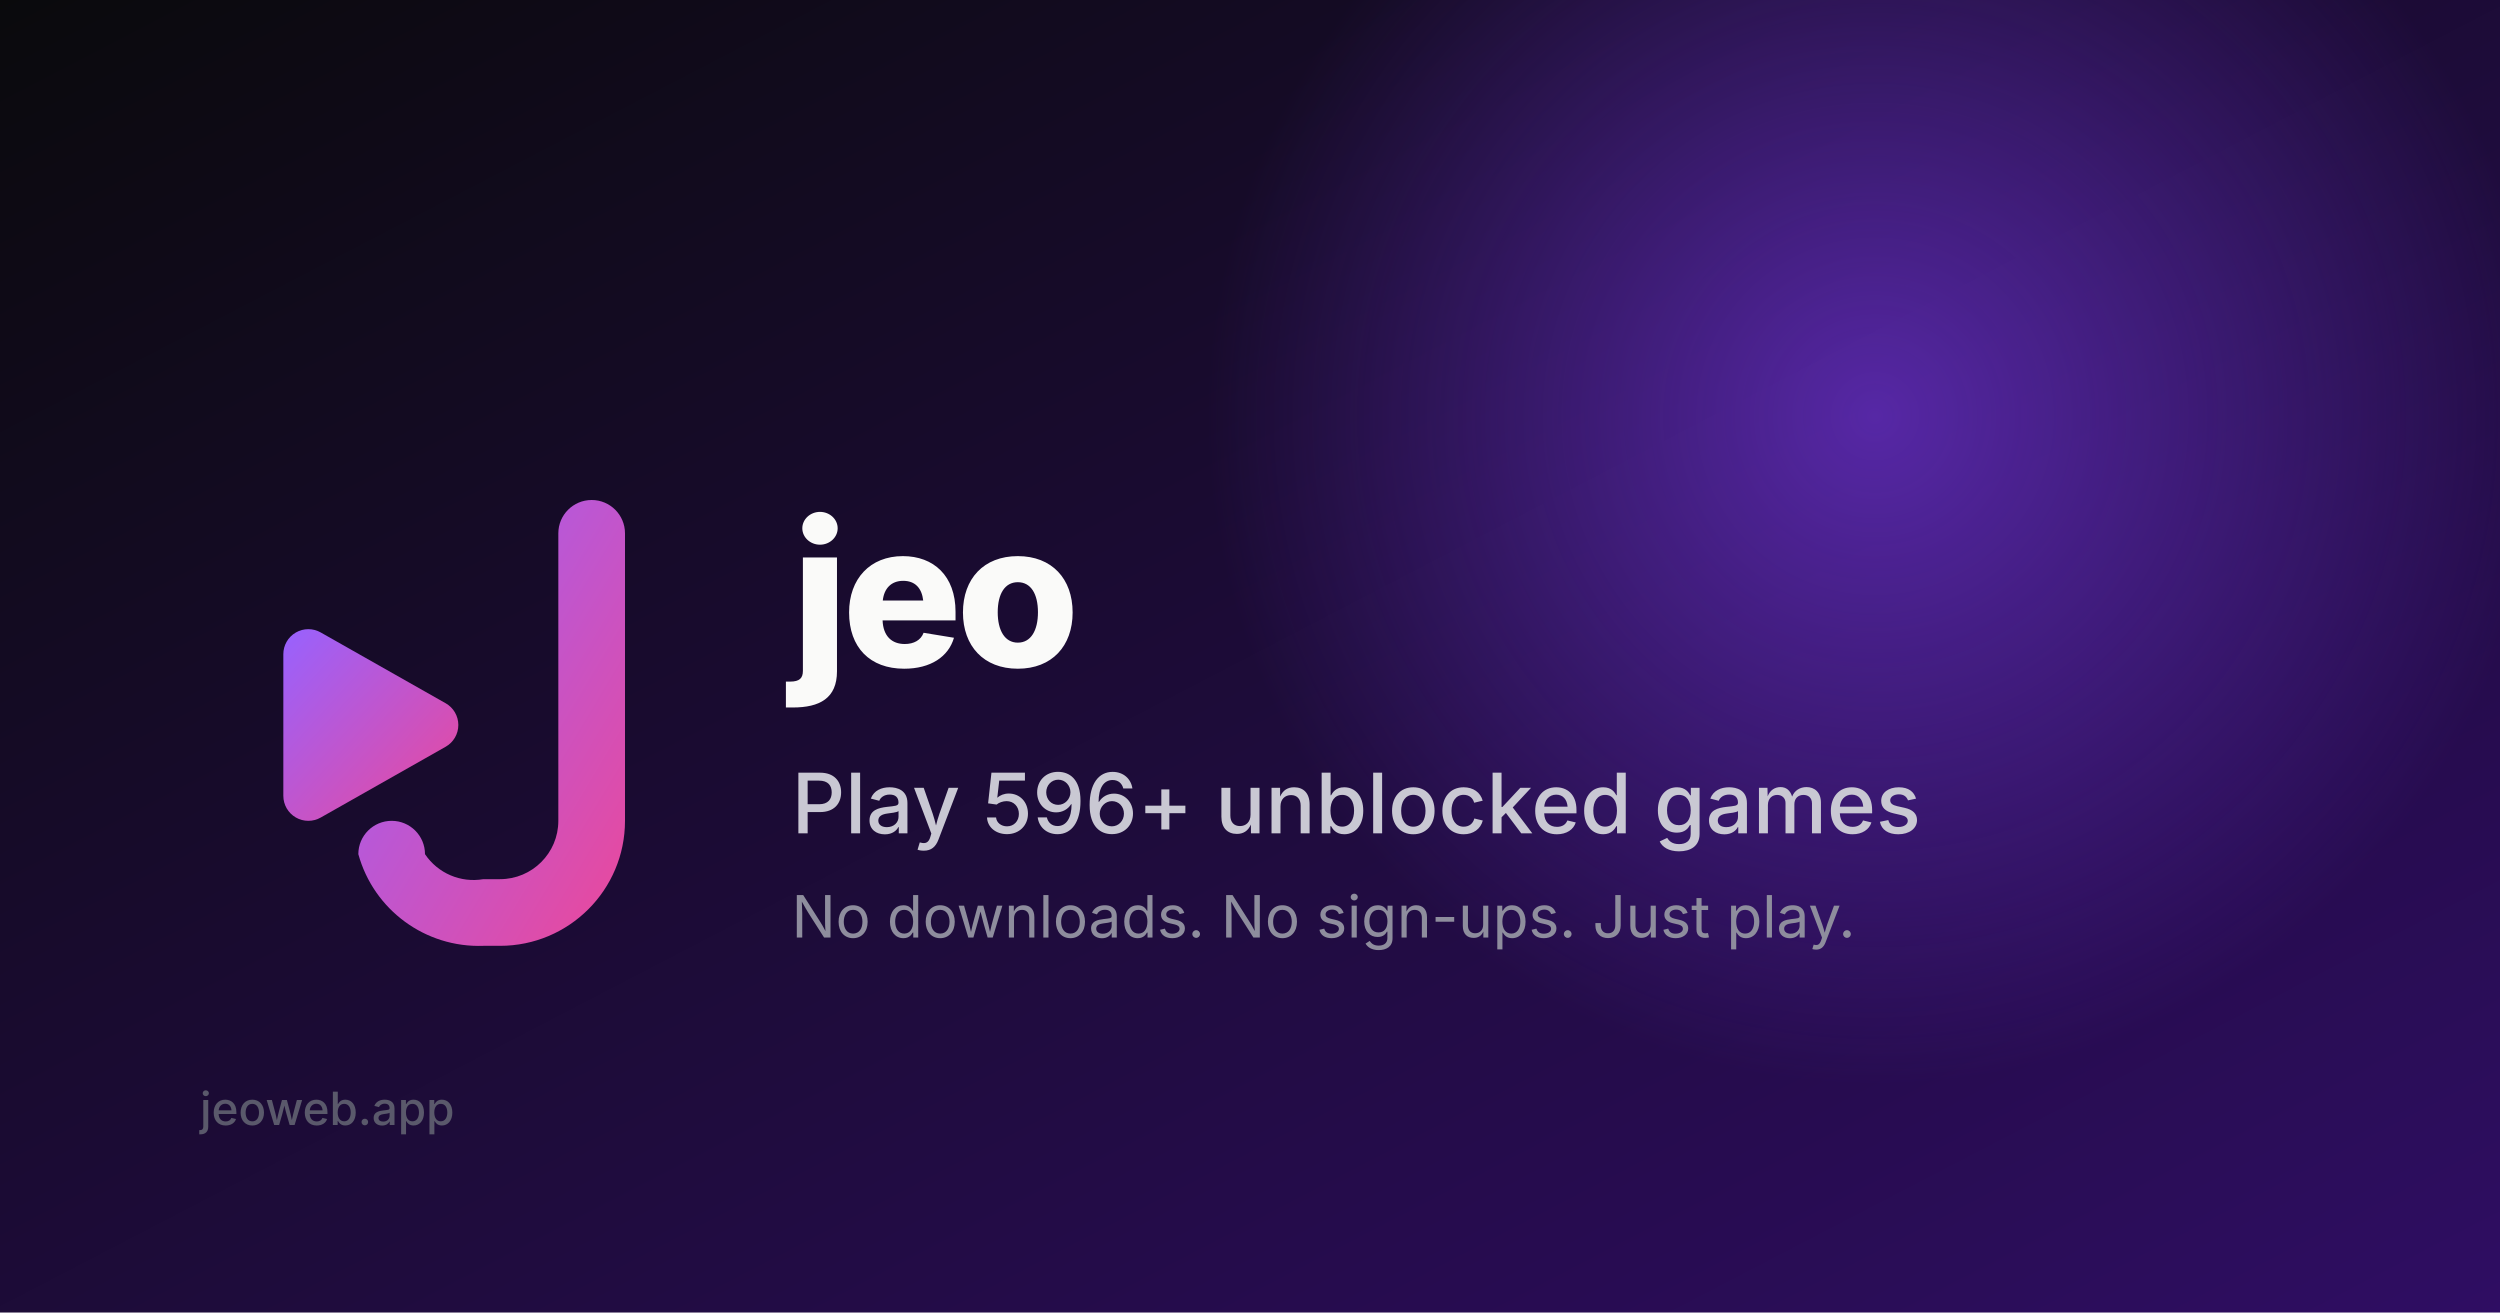
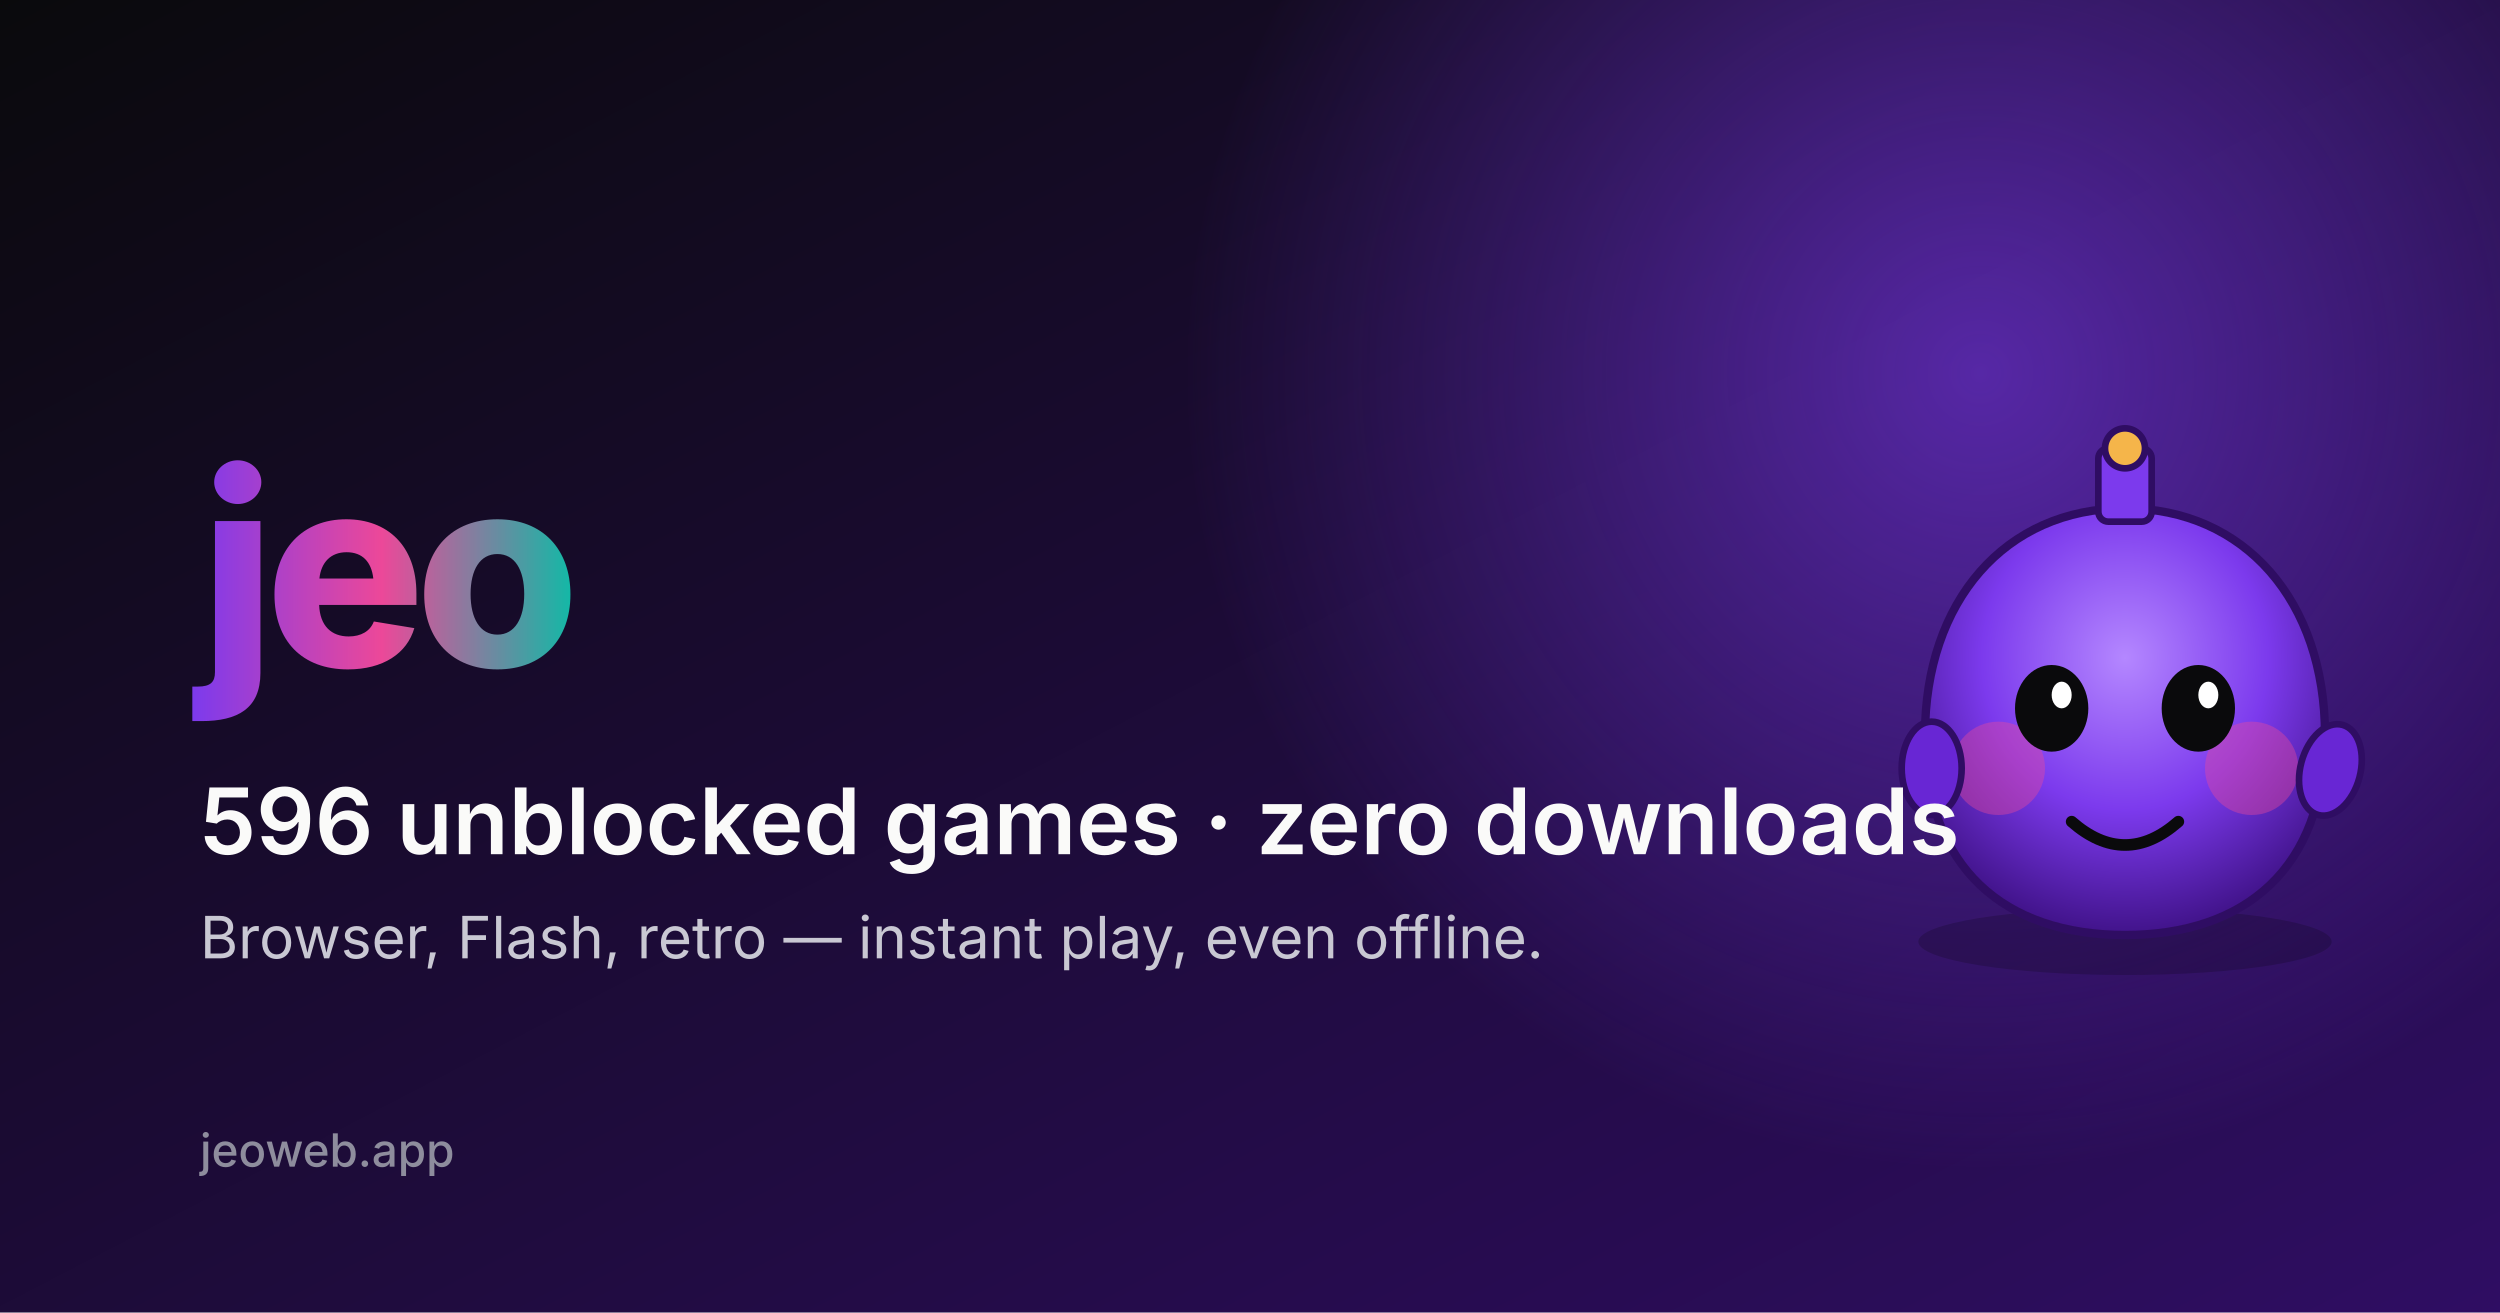
<svg xmlns="http://www.w3.org/2000/svg" width="1200" height="630" viewBox="0 0 1200 630">
  <defs>
    <linearGradient id="bg" x1="0%" y1="0%" x2="100%" y2="100%">
      <stop offset="0%" stop-color="#0a0a0c" />
      <stop offset="100%" stop-color="#2f0d63" />
    </linearGradient>
-     <linearGradient id="markGrad" x1="0%" y1="0%" x2="100%" y2="100%">
-       <stop offset="0%" stop-color="#9762ff" />
-       <stop offset="100%" stop-color="#ec4899" />
+     <linearGradient id="aurora" x1="0%" y1="0%" x2="100%" y2="0%">
+       <stop offset="0%" stop-color="#7c3aed" />
+       <stop offset="50%" stop-color="#ec4899" />
+       <stop offset="100%" stop-color="#14b8a6" />
    </linearGradient>
    <radialGradient id="glow" cx="50%" cy="50%" r="50%">
      <stop offset="0%" stop-color="#7c3aed" stop-opacity="0.6" />
      <stop offset="100%" stop-color="#7c3aed" stop-opacity="0" />
    </radialGradient>
+     <radialGradient id="jeoBodyGrad" cx="50%" cy="35%" r="65%">
+       <stop offset="0%" stop-color="#b487ff" />
+       <stop offset="55%" stop-color="#7c3aed" />
+       <stop offset="100%" stop-color="#41138a" />
+     </radialGradient>
  </defs>
  <rect width="1200" height="630" fill="url(#bg)" />
-   <circle cx="900" cy="200" r="320" fill="url(#glow)" />
-   <g transform="translate(96 220) scale(8)" fill="url(#markGrad)">
-     <path d="M21.5 4.5c0-1.105.895-2 2-2s2 .895 2 2v17.25c0 4.142-3.358 7.5-7.5 7.5h-1A7.5 7.5 0 0 1 9.5 23.75c0-1.105.895-2 2-2s2 .895 2 2A3.5 3.5 0 0 0 17 25.25h1a3.5 3.5 0 0 0 3.5-3.5V4.5Z" />
-     <path d="M5 11.75a1.5 1.5 0 0 1 2.245-1.302l7.5 4.25a1.5 1.5 0 0 1 0 2.604l-7.5 4.25A1.5 1.5 0 0 1 5 20.25v-8.5Z" />
+   <circle cx="950" cy="180" r="380" fill="url(#glow)" />
+   <g transform="translate(860 180) scale(1.6)">
+     <ellipse cx="100" cy="170" rx="62" ry="10" fill="#000" opacity="0.18" />
+     <path d="M40,108 C40,68 64,40 100,40 C136,40 160,68 160,108 C160,148 136,168 100,168 C64,168 40,148 40,108Z" fill="url(#jeoBodyGrad)" stroke="#2f0d63" stroke-width="2.5" />
+     <rect x="92" y="22" width="16" height="22" rx="3" fill="#7c3aed" stroke="#2f0d63" stroke-width="2" />
+     <circle cx="100" cy="22" r="6" fill="#f5b54a" stroke="#2f0d63" stroke-width="2" />
+     <circle cx="62" cy="118" r="14" fill="#ec4899" opacity="0.4" />
+     <circle cx="138" cy="118" r="14" fill="#ec4899" opacity="0.4" />
+     <ellipse cx="78" cy="100" rx="11" ry="13" fill="#0a0a0c" />
+     <ellipse cx="81" cy="96" rx="3" ry="4" fill="#fff" />
+     <ellipse cx="122" cy="100" rx="11" ry="13" fill="#0a0a0c" />
+     <ellipse cx="125" cy="96" rx="3" ry="4" fill="#fff" />
+     <path d="M84,134 Q100,148 116,134" fill="none" stroke="#0a0a0c" stroke-width="3.5" stroke-linecap="round" />
+     <g transform="rotate(15 158 132)">
+       <ellipse cx="158" cy="118" rx="9" ry="14" fill="#6826d4" stroke="#2f0d63" stroke-width="2" />
+     </g>
+     <ellipse cx="42" cy="118" rx="9" ry="14" fill="#6826d4" stroke="#2f0d63" stroke-width="2" />
  </g>
-   <text x="380" y="320" font-family="Inter, sans-serif" font-size="96" font-weight="800" fill="#fafaf9" letter-spacing="-3">jeo</text>
-   <text x="380" y="400" font-family="Inter, sans-serif" font-size="40" font-weight="500" fill="#c9c8d3">Play 596+ unblocked games</text>
-   <text x="380" y="450" font-family="Inter, sans-serif" font-size="28" font-weight="400" fill="#8e8d9d">No downloads. No sign-ups. Just play.</text>
-   <g transform="translate(96 540)" fill="#5a596b" font-family="Inter, sans-serif" font-size="22" font-weight="500">
+   <text x="96" y="320" font-family="Inter, sans-serif" font-size="128" font-weight="800" fill="url(#aurora)" letter-spacing="-5">jeo</text>
+   <text x="96" y="410" font-family="Inter, sans-serif" font-size="44" font-weight="600" fill="#fafaf9">596 unblocked games · zero downloads</text>
+   <text x="96" y="460" font-family="Inter, sans-serif" font-size="28" font-weight="400" fill="#c9c8d3">Browser, Flash, retro — instant play, even offline.</text>
+   <g transform="translate(96 560)" fill="#8e8d9d" font-family="Inter, sans-serif" font-size="22" font-weight="500">
    <text>jeoweb.app</text>
  </g>
</svg>
